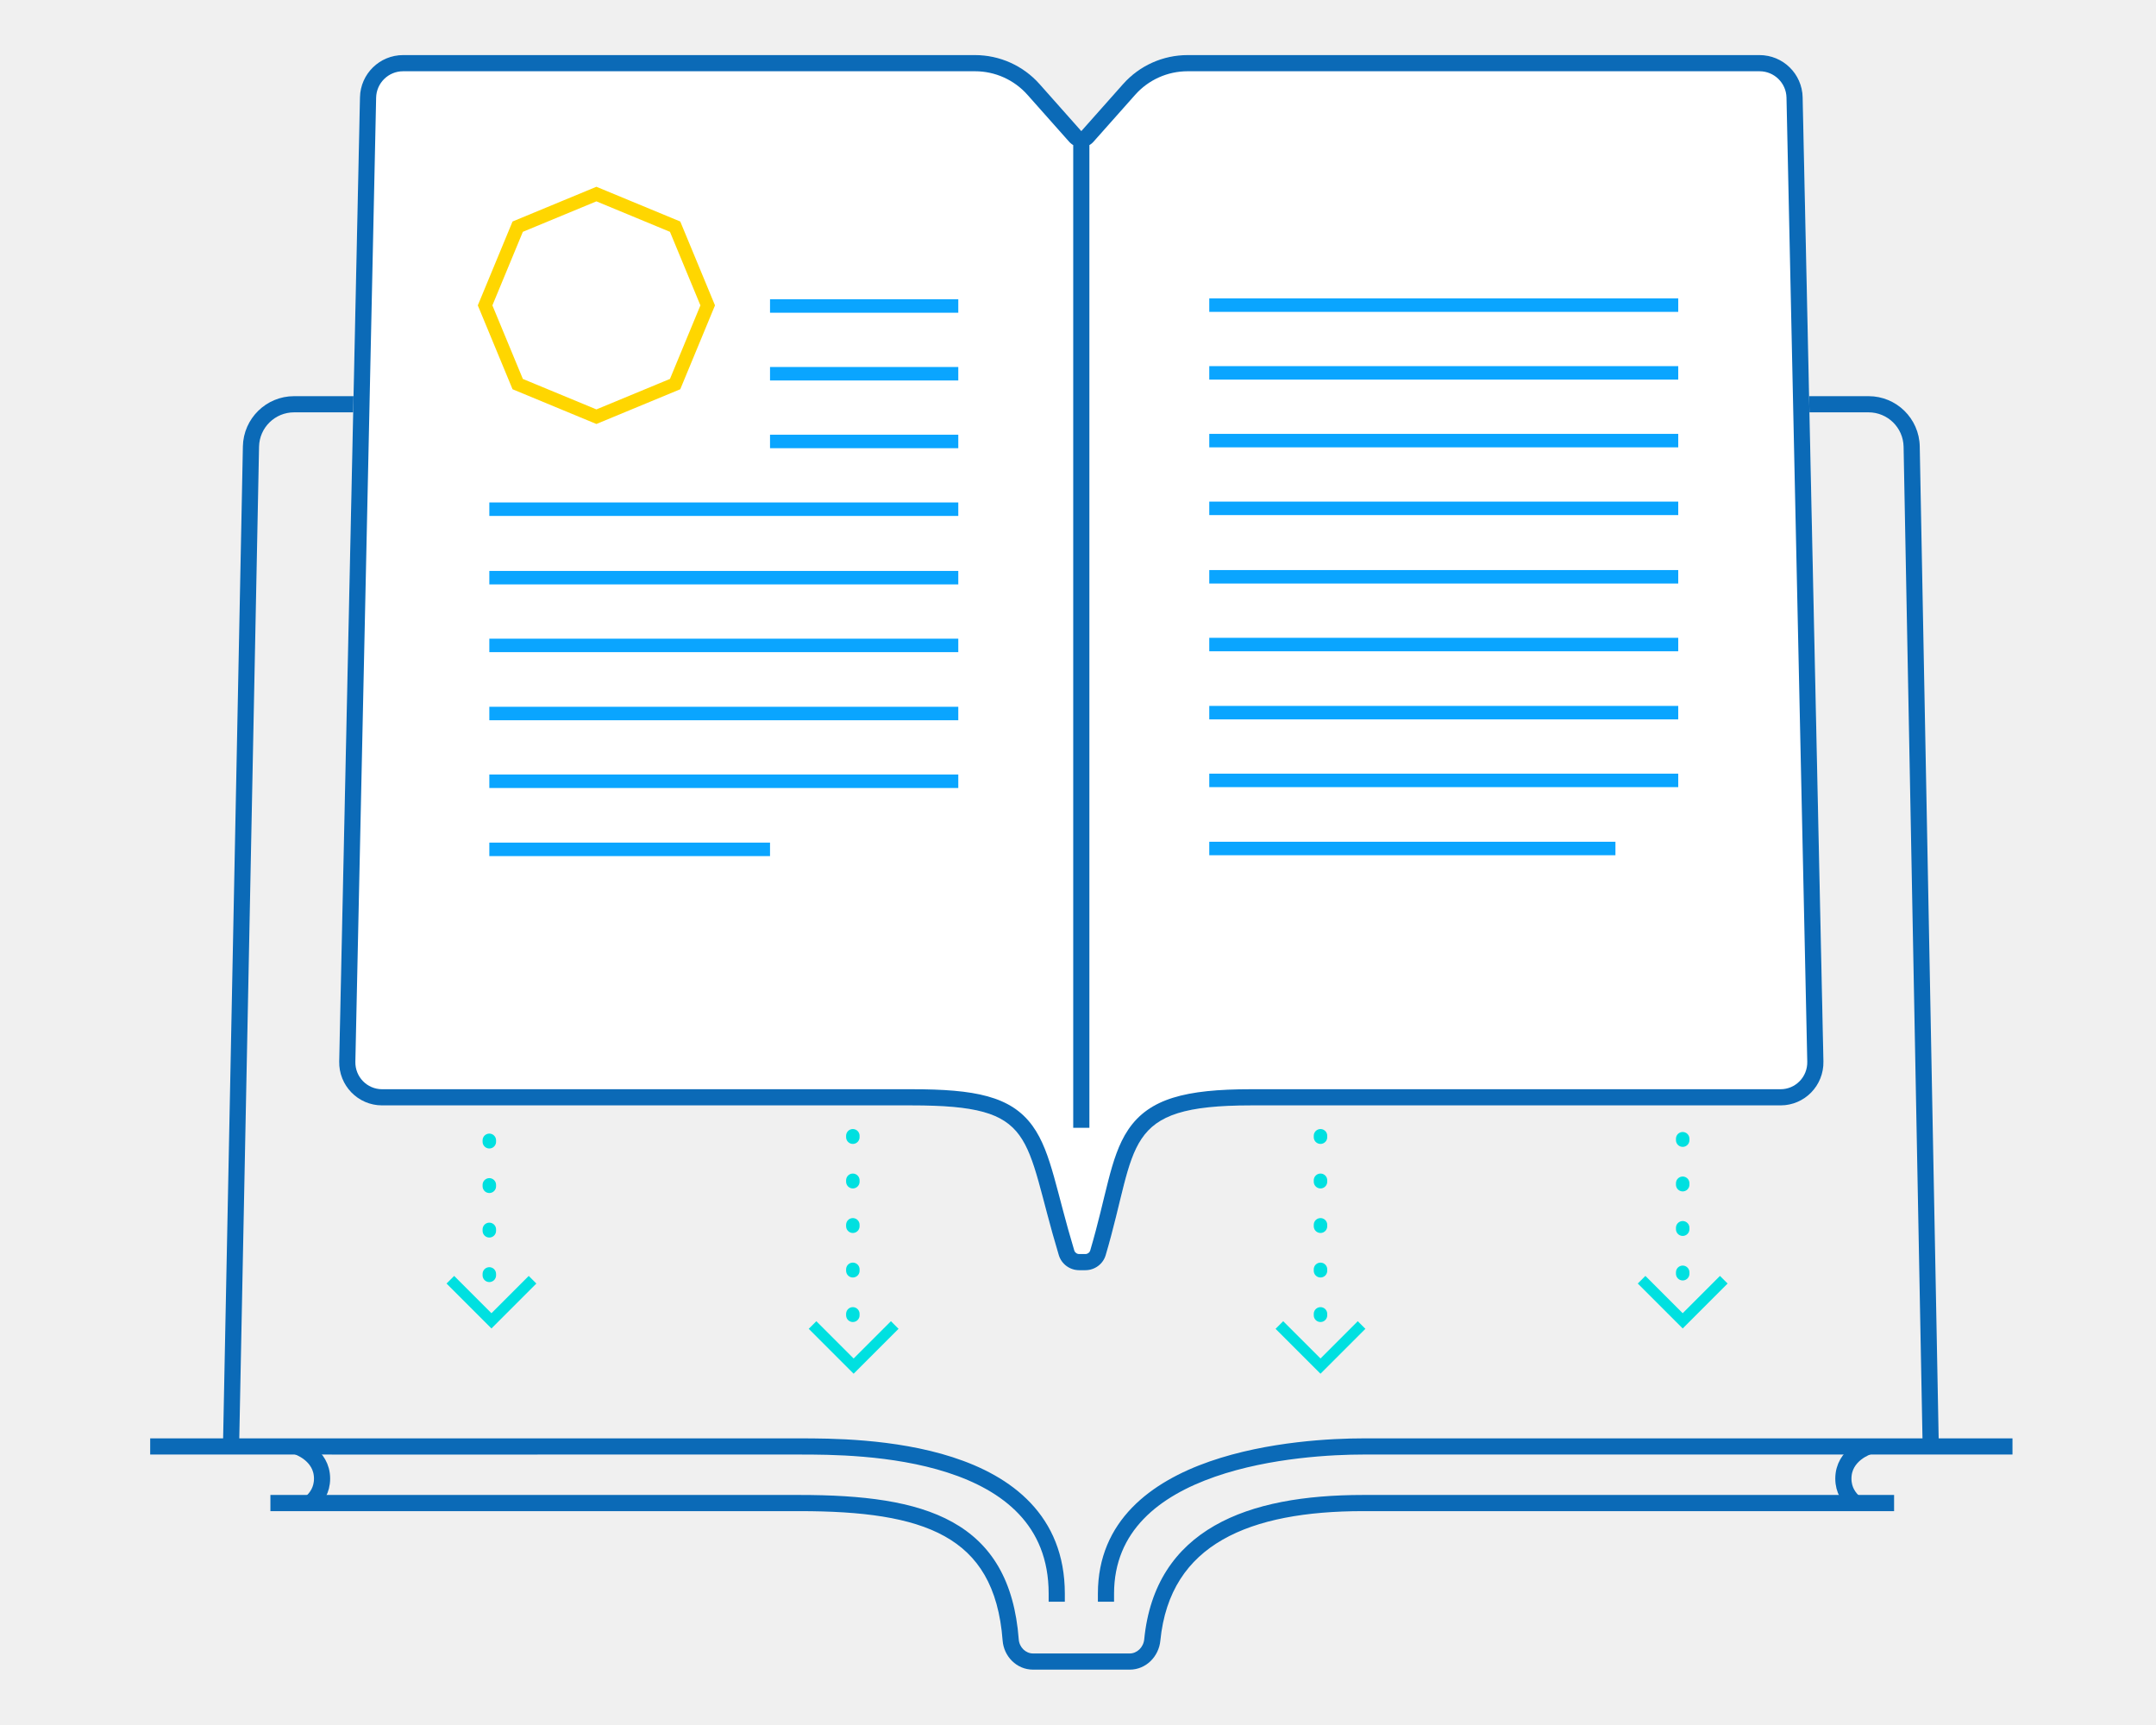
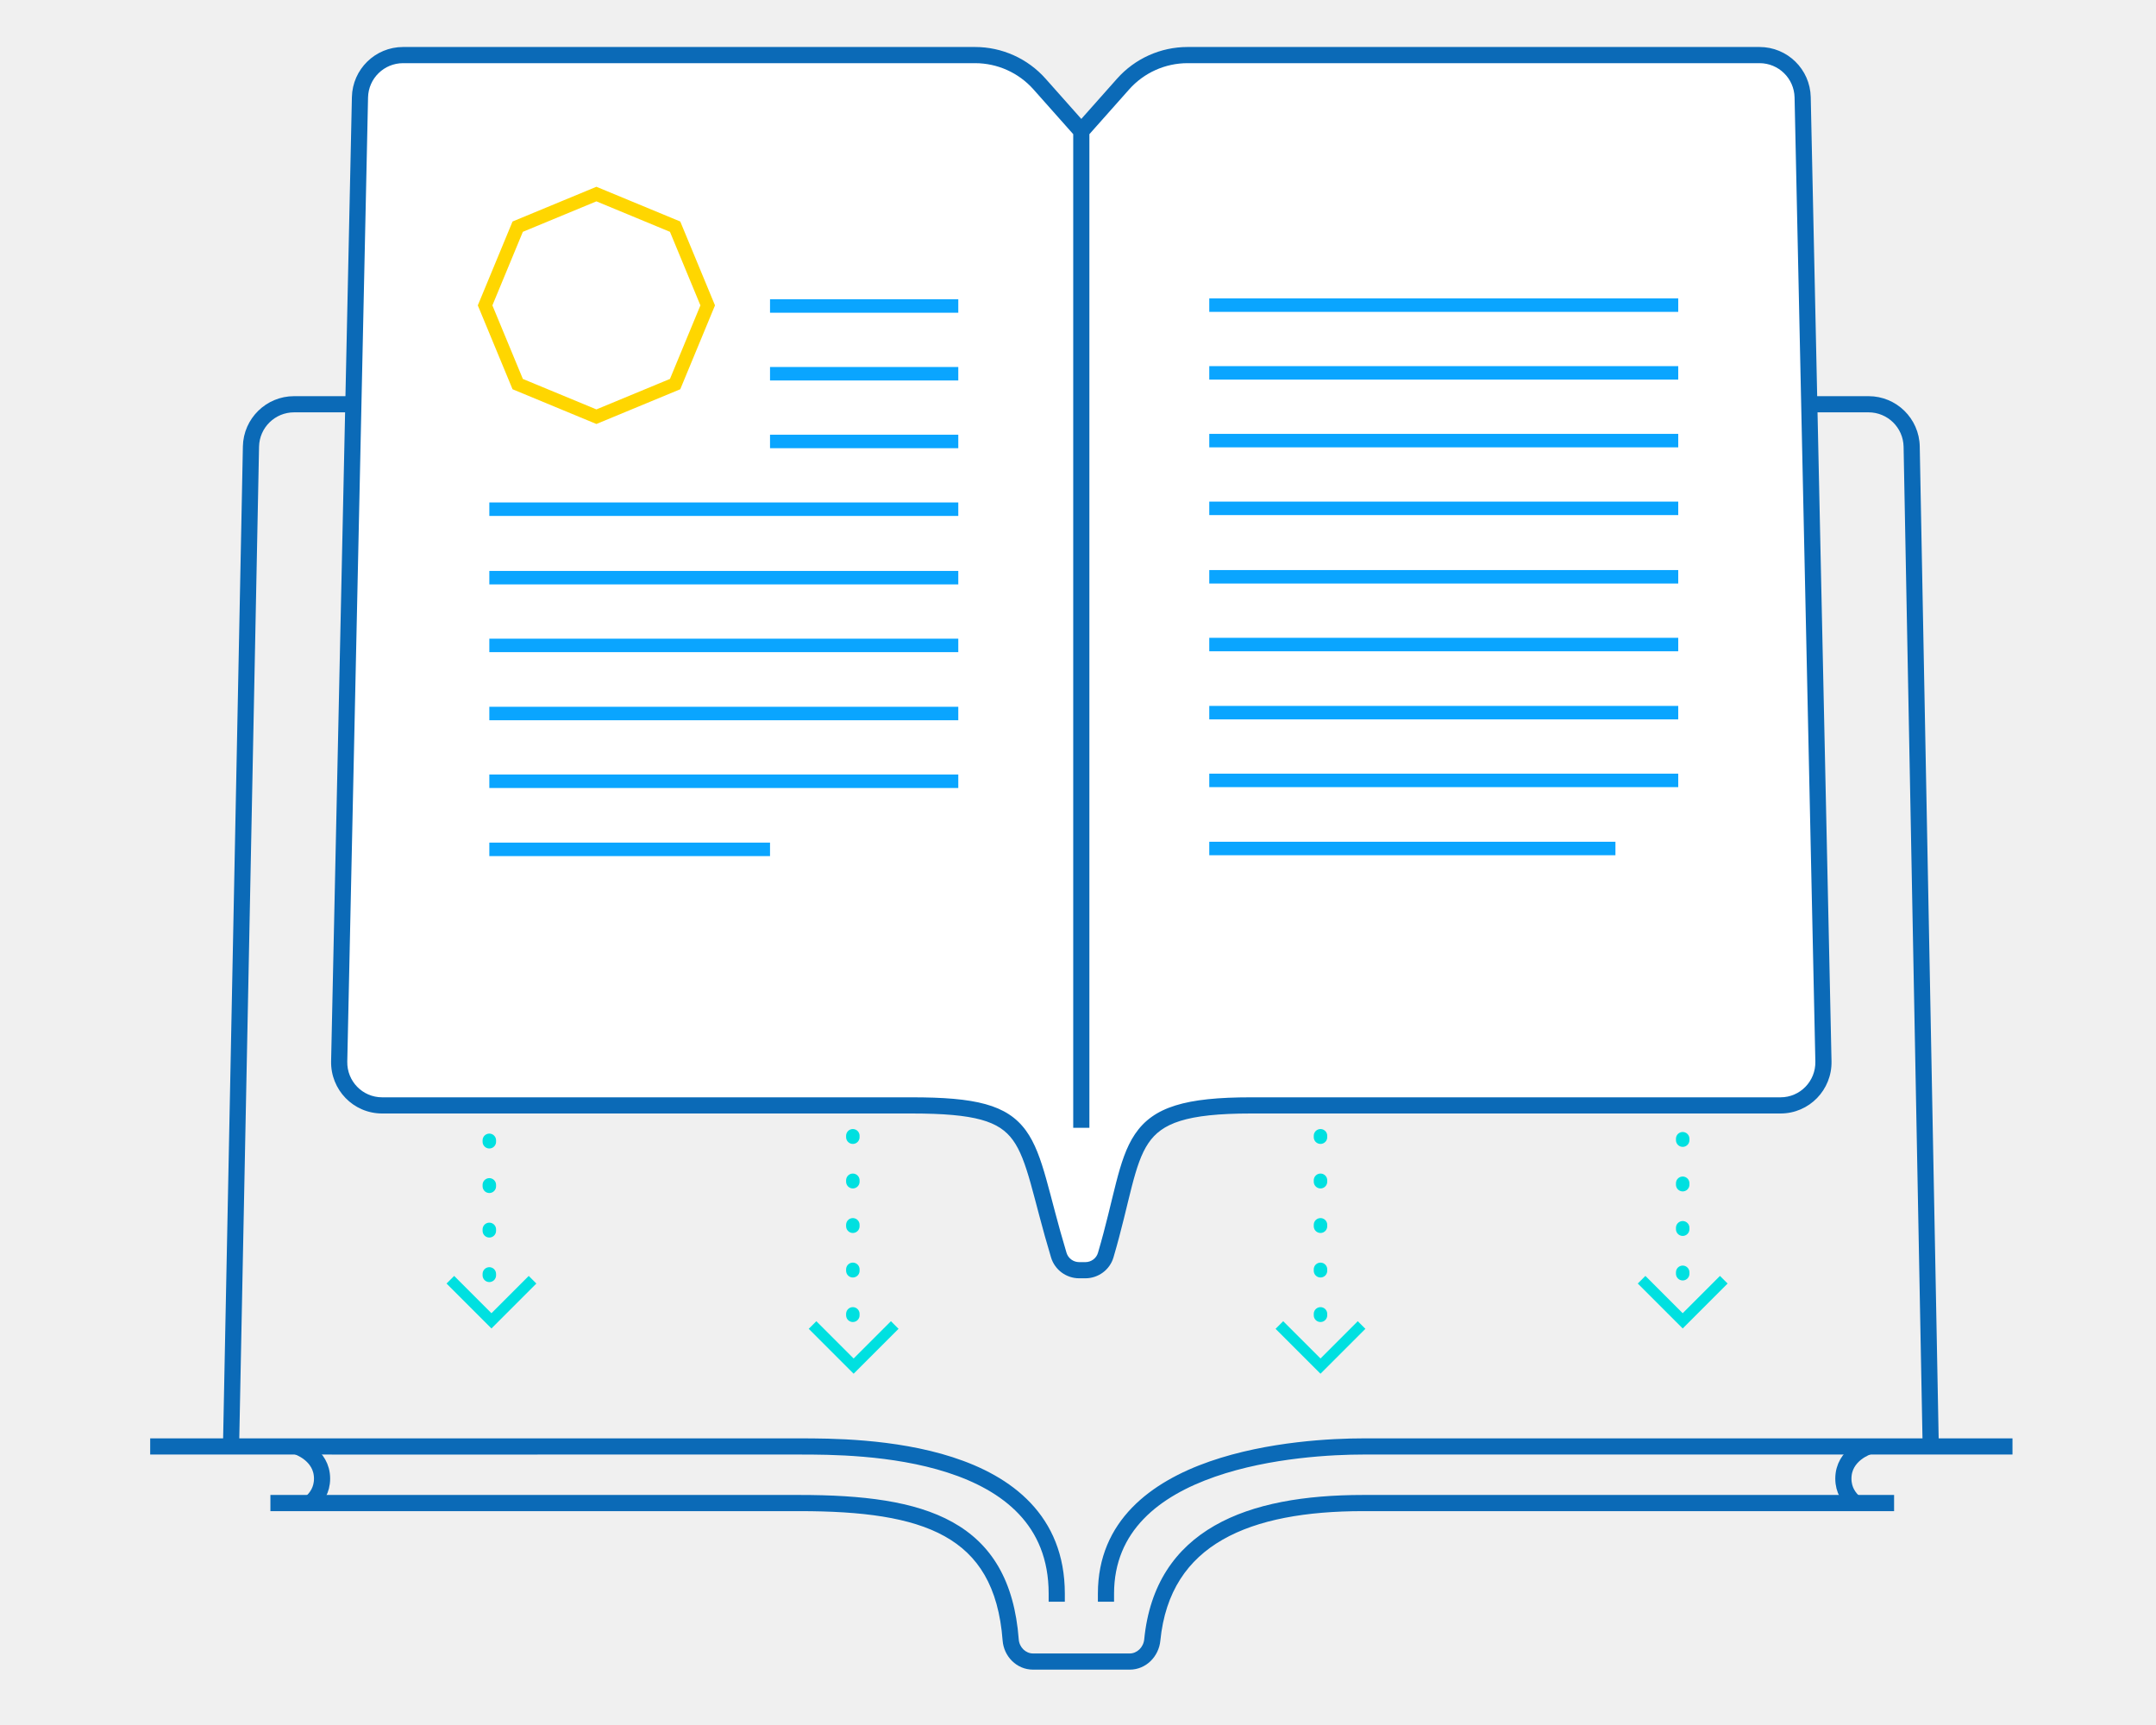
<svg xmlns="http://www.w3.org/2000/svg" width="200" height="160" viewBox="0 0 200 160" fill="none" class="svg__illustration-book-binding">
  <path d="M93.755 152.114L94.503 152.057L94.503 152.057L93.755 152.114ZM106.89 152.118L107.637 152.192L107.637 152.192L106.89 152.118ZM23.281 41.416L24.031 41.431L23.281 41.416ZM177.335 41.42L176.585 41.434L176.585 41.434L177.335 41.42ZM27.28 38.246H173.335V36.746H27.28V38.246ZM104.795 153.365H95.828V154.865H104.795V153.365ZM94.503 152.057C94.092 146.629 91.98 143.199 88.364 141.185C84.831 139.217 79.963 138.663 74.175 138.663V140.163C79.937 140.163 84.463 140.729 87.634 142.496C90.723 144.216 92.626 147.137 93.008 152.17L94.503 152.057ZM107.637 152.192C108.089 147.618 110.188 144.66 113.414 142.81C116.69 140.932 121.187 140.163 126.448 140.163V138.663C121.084 138.663 116.277 139.439 112.668 141.509C109.009 143.607 106.642 147.002 106.144 152.044L107.637 152.192ZM126.448 140.163H175.704V138.663H126.448V140.163ZM25.084 140.163H74.175V138.663H25.084V140.163ZM22.188 133.867L24.031 41.431L22.531 41.401L20.689 133.837L22.188 133.867ZM176.585 41.434L178.347 133.867L179.847 133.838L178.084 41.406L176.585 41.434ZM95.828 153.365C95.154 153.365 94.56 152.806 94.503 152.057L93.008 152.17C93.118 153.623 94.293 154.865 95.828 154.865V153.365ZM104.795 154.865C106.332 154.865 107.495 153.626 107.637 152.192L106.144 152.044C106.068 152.808 105.467 153.365 104.795 153.365V154.865ZM173.335 38.246C175.106 38.246 176.551 39.664 176.585 41.434L178.084 41.406C178.035 38.818 175.923 36.746 173.335 36.746V38.246ZM27.28 36.746C24.694 36.746 22.583 38.816 22.531 41.401L24.031 41.431C24.066 39.662 25.511 38.246 27.28 38.246V36.746Z" fill="#0B6AB7" class="svg__fill--primary-blue-03" />
  <path d="M126.448 134.164L126.448 133.414L126.448 134.164ZM74.175 134.164L74.175 134.914L74.175 134.164ZM97.278 147.816V148.566H98.778V147.816H97.278ZM101.845 147.816V148.566H103.345V147.816H101.845ZM126.448 134.914H186.687V133.414H126.448V134.914ZM13.932 134.164C13.932 134.914 13.932 134.914 13.932 134.914C13.932 134.914 13.933 134.914 13.933 134.914C13.935 134.914 13.937 134.914 13.939 134.914C13.944 134.914 13.951 134.914 13.961 134.914C13.98 134.914 14.009 134.914 14.047 134.914C14.123 134.914 14.237 134.914 14.386 134.914C14.684 134.914 15.123 134.914 15.689 134.914C16.822 134.914 18.464 134.914 20.496 134.914C24.562 134.914 30.193 134.914 36.458 134.915C48.987 134.915 64.047 134.915 74.175 134.914L74.175 133.414C64.047 133.415 48.987 133.415 36.458 133.415C30.193 133.414 24.562 133.414 20.496 133.414C18.464 133.414 16.823 133.414 15.69 133.414C15.123 133.414 14.684 133.414 14.386 133.414C14.237 133.414 14.123 133.414 14.047 133.414C14.009 133.414 13.98 133.414 13.961 133.414C13.951 133.414 13.944 133.414 13.939 133.414C13.937 133.414 13.935 133.414 13.934 133.414C13.933 133.414 13.932 133.414 13.932 133.414C13.932 133.414 13.932 133.414 13.932 134.164ZM98.778 147.816C98.778 144.215 97.554 141.47 95.606 139.408C93.676 137.364 91.073 136.032 88.36 135.156C82.945 133.409 76.87 133.414 74.175 133.414L74.175 134.914C76.888 134.914 82.739 134.918 87.899 136.584C90.473 137.415 92.819 138.642 94.516 140.438C96.196 142.216 97.278 144.591 97.278 147.816H98.778ZM103.345 147.816C103.345 141.998 107.54 138.772 112.706 136.972C117.862 135.176 123.724 134.914 126.448 134.914L126.448 133.414C123.672 133.414 117.608 133.676 112.212 135.556C106.827 137.432 101.845 141.031 101.845 147.816H103.345Z" fill="#0B6AB7" class="svg__fill--primary-blue-03" />
-   <path d="M27.538 134.164C27.538 134.164 29.876 134.894 29.876 137.148C29.876 138.211 29.355 138.936 28.804 139.404" stroke="#0B6AB7" stroke-width="1.5" class="svg__fill--primary-blue-03" />
+   <path d="M27.538 134.164C27.538 134.164 29.876 134.894 29.876 137.148C29.876 138.211 29.355 138.936 28.804 139.404" stroke="#0B6AB7" stroke-width="1.5" class="svg__stroke--primary-blue-03" />
  <path d="M173.337 134.164C173.337 134.164 170.999 134.894 170.999 137.148C170.999 138.211 171.52 138.936 172.071 139.404" stroke="#0B6AB7" stroke-width="1.5" class="svg__stroke--primary-blue-03" />
-   <mask id="path-5-inside-1_328_10447" fill="white" class="svg__fill--white">
-     <path d="M33.392 9.023L31.465 98.444C31.417 100.686 33.205 102.53 35.448 102.53H84.57C96.373 102.53 94.859 105.286 98.218 116.418C98.469 117.251 99.243 117.817 100.112 117.817H100.307H100.681C101.551 117.817 102.325 117.251 102.571 116.417C105.606 106.125 103.938 102.53 116.049 102.53H165.169C167.412 102.53 169.198 100.686 169.15 98.444L167.222 9.023C167.175 6.848 165.399 5.109 163.223 5.109H110.164C107.877 5.109 105.7 6.087 104.182 7.797L100.307 12.16L96.433 7.797C94.914 6.087 92.737 5.109 90.451 5.109H37.392C35.216 5.109 33.439 6.848 33.392 9.023Z" />
-   </mask>
  <path d="M33.392 9.023L31.465 98.444C31.417 100.686 33.205 102.53 35.448 102.53H84.57C96.373 102.53 94.859 105.286 98.218 116.418C98.469 117.251 99.243 117.817 100.112 117.817H100.307H100.681C101.551 117.817 102.325 117.251 102.571 116.417C105.606 106.125 103.938 102.53 116.049 102.53H165.169C167.412 102.53 169.198 100.686 169.15 98.444L167.222 9.023C167.175 6.848 165.399 5.109 163.223 5.109H110.164C107.877 5.109 105.7 6.087 104.182 7.797L100.307 12.16L96.433 7.797C94.914 6.087 92.737 5.109 90.451 5.109H37.392C35.216 5.109 33.439 6.848 33.392 9.023Z" fill="white" class="svg__fill--white" />
-   <path d="M101.057 12.16C101.057 11.745 100.722 11.41 100.307 11.41C99.893 11.41 99.557 11.745 99.557 12.16H101.057ZM99.557 12.16V64.989H101.057V12.16H99.557ZM99.557 64.989V91.403H101.057V64.989H99.557ZM99.557 91.403V104.61H101.057V91.403H99.557ZM31.465 98.444L29.965 98.411L29.965 98.411L31.465 98.444ZM33.392 9.023L31.893 8.99L31.893 8.99L33.392 9.023ZM167.222 9.023L168.722 8.99L168.722 8.99L167.222 9.023ZM169.15 98.444L170.649 98.411L170.649 98.411L169.15 98.444ZM98.218 116.418L99.654 115.985L99.654 115.985L98.218 116.418ZM102.571 116.417L101.132 115.992L101.132 115.993L102.571 116.417ZM100.307 12.16L99.186 13.156C99.47 13.476 99.879 13.66 100.307 13.66C100.736 13.66 101.144 13.476 101.429 13.156L100.307 12.16ZM104.182 7.797L105.304 8.793L105.304 8.793L104.182 7.797ZM96.433 7.797L95.311 8.793L95.311 8.793L96.433 7.797ZM32.965 98.476L34.892 9.055L31.893 8.99L29.965 98.411L32.965 98.476ZM165.723 9.055L167.65 98.476L170.649 98.411L168.722 8.99L165.723 9.055ZM116.049 104.03H165.169V101.03H116.049V104.03ZM35.448 104.03H84.57V101.03H35.448V104.03ZM99.654 115.985C98.812 113.194 98.316 111.07 97.772 109.144C97.256 107.316 96.704 105.693 95.773 104.416C93.761 101.657 90.411 101.03 84.57 101.03V104.03C90.531 104.03 92.326 104.781 93.349 106.183C93.934 106.986 94.371 108.14 94.885 109.959C95.371 111.681 95.945 114.077 96.781 116.851L99.654 115.985ZM104.01 116.841C104.777 114.24 105.266 111.99 105.707 110.279C106.166 108.497 106.57 107.311 107.149 106.454C108.154 104.967 110 104.03 116.049 104.03V101.03C109.986 101.03 106.611 101.89 104.663 104.774C103.766 106.102 103.262 107.744 102.802 109.531C102.323 111.389 101.883 113.448 101.132 115.992L104.01 116.841ZM100.681 116.317H100.307V119.317H100.681V116.317ZM100.307 116.317H100.112V119.317H100.307V116.317ZM101.429 13.156L105.304 8.793L103.061 6.801L99.186 11.164L101.429 13.156ZM110.164 6.609H163.223V3.609H110.164V6.609ZM37.392 6.609H90.451V3.609H37.392V6.609ZM95.311 8.793L99.186 13.156L101.429 11.164L97.554 6.801L95.311 8.793ZM105.304 8.793C106.537 7.404 108.306 6.609 110.164 6.609V3.609C107.449 3.609 104.863 4.771 103.061 6.801L105.304 8.793ZM96.781 116.851C97.227 118.327 98.591 119.317 100.112 119.317V116.317C99.894 116.317 99.711 116.175 99.654 115.985L96.781 116.851ZM101.132 115.993C101.079 116.174 100.901 116.317 100.681 116.317V119.317C102.2 119.317 103.572 118.328 104.01 116.841L101.132 115.993ZM29.965 98.411C29.899 101.486 32.355 104.03 35.448 104.03V101.03C34.054 101.03 32.934 99.885 32.965 98.476L29.965 98.411ZM167.65 98.476C167.68 99.886 166.562 101.03 165.169 101.03V104.03C168.262 104.03 170.716 101.485 170.649 98.411L167.65 98.476ZM168.722 8.99C168.657 6 166.214 3.609 163.223 3.609V6.609C164.583 6.609 165.693 7.696 165.723 9.055L168.722 8.99ZM90.451 6.609C92.309 6.609 94.078 7.404 95.311 8.793L97.554 6.801C95.751 4.771 93.166 3.609 90.451 3.609V6.609ZM34.892 9.055C34.922 7.696 36.032 6.609 37.392 6.609V3.609C34.4 3.609 31.957 6 31.893 8.99L34.892 9.055Z" fill="#0B6AB7" mask="url(#path-5-inside-1_328_10447)" class="svg__fill--primary-blue-03" />
+   <path d="M31.465 98.444L30.715 98.427L30.715 98.427L31.465 98.444ZM33.392 9.023L32.643 9.007L32.643 9.007L33.392 9.023ZM167.222 9.023L167.972 9.007L167.972 9.007L167.222 9.023ZM169.15 98.444L169.899 98.427L169.899 98.427L169.15 98.444ZM98.218 116.418L98.936 116.202L98.936 116.202L98.218 116.418ZM102.571 116.417L101.852 116.205L101.852 116.205L102.571 116.417ZM104.182 7.797L104.743 8.295L104.743 8.295L104.182 7.797ZM96.433 7.797L95.872 8.295L95.872 8.295L96.433 7.797ZM32.215 98.46L34.142 9.039L32.643 9.007L30.715 98.427L32.215 98.46ZM166.472 9.039L168.4 98.46L169.899 98.427L167.972 9.007L166.472 9.039ZM116.049 103.28H165.169V101.78H116.049V103.28ZM35.448 103.28H84.57V101.78H35.448V103.28ZM98.936 116.202C98.095 113.414 97.579 111.223 97.05 109.348C96.535 107.522 96.012 106.017 95.167 104.858C93.403 102.438 90.441 101.78 84.57 101.78V103.28C90.501 103.28 92.685 104 93.955 105.741C94.626 106.663 95.092 107.934 95.606 109.755C96.107 111.528 96.661 113.856 97.5 116.635L98.936 116.202ZM103.291 116.629C104.053 114.042 104.53 111.84 104.98 110.092C105.44 108.309 105.869 107.009 106.528 106.034C107.768 104.198 109.997 103.28 116.049 103.28V101.78C109.99 101.78 106.997 102.659 105.285 105.194C104.467 106.404 103.988 107.933 103.528 109.718C103.059 111.539 102.606 113.646 101.852 116.205L103.291 116.629ZM100.681 117.067H100.307V118.567H100.681V117.067ZM100.307 117.067H100.112V118.567H100.307V117.067ZM100.868 12.658L104.743 8.295L103.621 7.299L99.747 11.662L100.868 12.658ZM110.164 5.859H163.223V4.359H110.164V5.859ZM37.392 5.859H90.451V4.359H37.392V5.859ZM95.872 8.295L99.747 12.658L100.868 11.662L96.993 7.299L95.872 8.295ZM99.557 12.16V64.989H101.057V12.16H99.557ZM99.557 64.989V91.403H101.057V64.989H99.557ZM99.557 91.403V104.61H101.057V91.403H99.557ZM104.743 8.295C106.119 6.745 108.092 5.859 110.164 5.859V4.359C107.663 4.359 105.282 5.429 103.621 7.299L104.743 8.295ZM97.5 116.635C97.848 117.789 98.917 118.567 100.112 118.567V117.067C99.569 117.067 99.09 116.713 98.936 116.202L97.5 116.635ZM101.852 116.205C101.702 116.713 101.226 117.067 100.681 117.067V118.567C101.876 118.567 102.948 117.789 103.291 116.629L101.852 116.205ZM30.715 98.427C30.658 101.086 32.78 103.28 35.448 103.28V101.78C33.629 101.78 32.175 100.286 32.215 98.46L30.715 98.427ZM168.4 98.46C168.439 100.286 166.987 101.78 165.169 101.78V103.28C167.837 103.28 169.957 101.086 169.899 98.427L168.4 98.46ZM167.972 9.007C167.916 6.424 165.807 4.359 163.223 4.359V5.859C164.991 5.859 166.434 7.272 166.472 9.039L167.972 9.007ZM90.451 5.859C92.523 5.859 94.496 6.745 95.872 8.295L96.993 7.299C95.333 5.429 92.952 4.359 90.451 4.359V5.859ZM34.142 9.039C34.181 7.272 35.624 5.859 37.392 5.859V4.359C34.808 4.359 32.698 6.424 32.643 9.007L34.142 9.039Z" fill="#0B6AB7" class="svg__fill--primary-blue-03" />
  <path d="M71.431 28.382H88.895" stroke="#0AA5FF" stroke-width="1.25" class="svg__stroke--default-cyan-03" />
  <path d="M71.431 34.665H88.895" stroke="#0AA5FF" stroke-width="1.25" class="svg__stroke--default-cyan-03" />
  <path d="M71.431 40.947H88.895" stroke="#0AA5FF" stroke-width="1.25" class="svg__stroke--default-cyan-03" />
  <path d="M45.392 47.23L88.895 47.23" stroke="#0AA5FF" stroke-width="1.25" class="svg__stroke--default-cyan-03" />
  <path d="M45.392 53.581L88.895 53.581" stroke="#0AA5FF" stroke-width="1.25" class="svg__stroke--default-cyan-03" />
  <path d="M45.392 59.864L88.895 59.864" stroke="#0AA5FF" stroke-width="1.25" class="svg__stroke--default-cyan-03" />
  <path d="M45.392 66.181L88.895 66.181" stroke="#0AA5FF" stroke-width="1.25" class="svg__stroke--default-cyan-03" />
  <path d="M45.392 72.465L88.895 72.465" stroke="#0AA5FF" stroke-width="1.25" class="svg__stroke--default-cyan-03" />
  <path d="M45.392 78.781L71.431 78.781" stroke="#0AA5FF" stroke-width="1.25" class="svg__stroke--default-cyan-03" />
  <path d="M112.177 28.302H155.681" stroke="#0AA5FF" stroke-width="1.25" class="svg__stroke--default-cyan-03" />
  <path d="M112.177 34.585H155.681" stroke="#0AA5FF" stroke-width="1.25" class="svg__stroke--default-cyan-03" />
  <path d="M112.177 40.868H155.681" stroke="#0AA5FF" stroke-width="1.25" class="svg__stroke--default-cyan-03" />
  <path d="M112.177 47.151L155.681 47.151" stroke="#0AA5FF" stroke-width="1.25" class="svg__stroke--default-cyan-03" />
  <path d="M112.177 53.501L155.681 53.501" stroke="#0AA5FF" stroke-width="1.25" class="svg__stroke--default-cyan-03" />
  <path d="M112.177 59.784L155.681 59.784" stroke="#0AA5FF" stroke-width="1.25" class="svg__stroke--default-cyan-03" />
  <path d="M112.177 66.101L155.681 66.101" stroke="#0AA5FF" stroke-width="1.25" class="svg__stroke--default-cyan-03" />
  <path d="M112.177 72.385L155.681 72.385" stroke="#0AA5FF" stroke-width="1.25" class="svg__stroke--default-cyan-03" />
  <path d="M112.177 78.701L149.855 78.701" stroke="#0AA5FF" stroke-width="1.25" class="svg__stroke--default-cyan-03" />
  <path d="M55.325 18L62.626 21.024L65.65 28.325L62.626 35.626L55.325 38.65L48.024 35.626L45 28.325L48.024 21.024L55.325 18Z" stroke="#FFD600" stroke-width="1.25" class="svg__stroke--secondary-yellow-03" />
-   <path d="M156.094 105.622V119.154" stroke="#00E0E0" stroke-width="1.25" stroke-linecap="round" stroke-linejoin="round" stroke-dasharray="0.13 4" />
+   <path d="M156.094 105.622V119.154" stroke="#00E0E0" stroke-width="1.25" stroke-linecap="round" stroke-linejoin="round" stroke-dasharray="0.13 4" class="svg__stroke--help-green-03" />
  <path d="M45.392 105.771L45.392 119.005" stroke="#00E0E0" stroke-width="1.25" stroke-linecap="round" stroke-linejoin="round" stroke-dasharray="0.13 4" class="svg__stroke--help-green-03" />
  <path d="M122.495 105.347L122.495 122.706" stroke="#00E0E0" stroke-width="1.25" stroke-linecap="round" stroke-linejoin="round" stroke-dasharray="0.13 4" class="svg__stroke--help-green-03" />
  <path d="M79.113 105.347L79.113 122.706" stroke="#00E0E0" stroke-width="1.25" stroke-linecap="round" stroke-linejoin="round" stroke-dasharray="0.13 4" class="svg__stroke--help-green-03" />
  <path d="M152.281 118.699L156.094 122.512L159.906 118.699" stroke="#00E0E0" class="svg__stroke--help-green-03" />
  <path d="M49.401 118.699L45.589 122.512L41.776 118.699" stroke="#00E0E0" class="svg__stroke--help-green-03" />
  <path d="M118.682 122.899L122.495 126.711L126.307 122.899" stroke="#00E0E0" class="svg__stroke--help-green-03" />
  <path d="M83 122.899L79.187 126.711L75.375 122.899" stroke="#00E0E0" class="svg__stroke--help-green-03" />
</svg>
